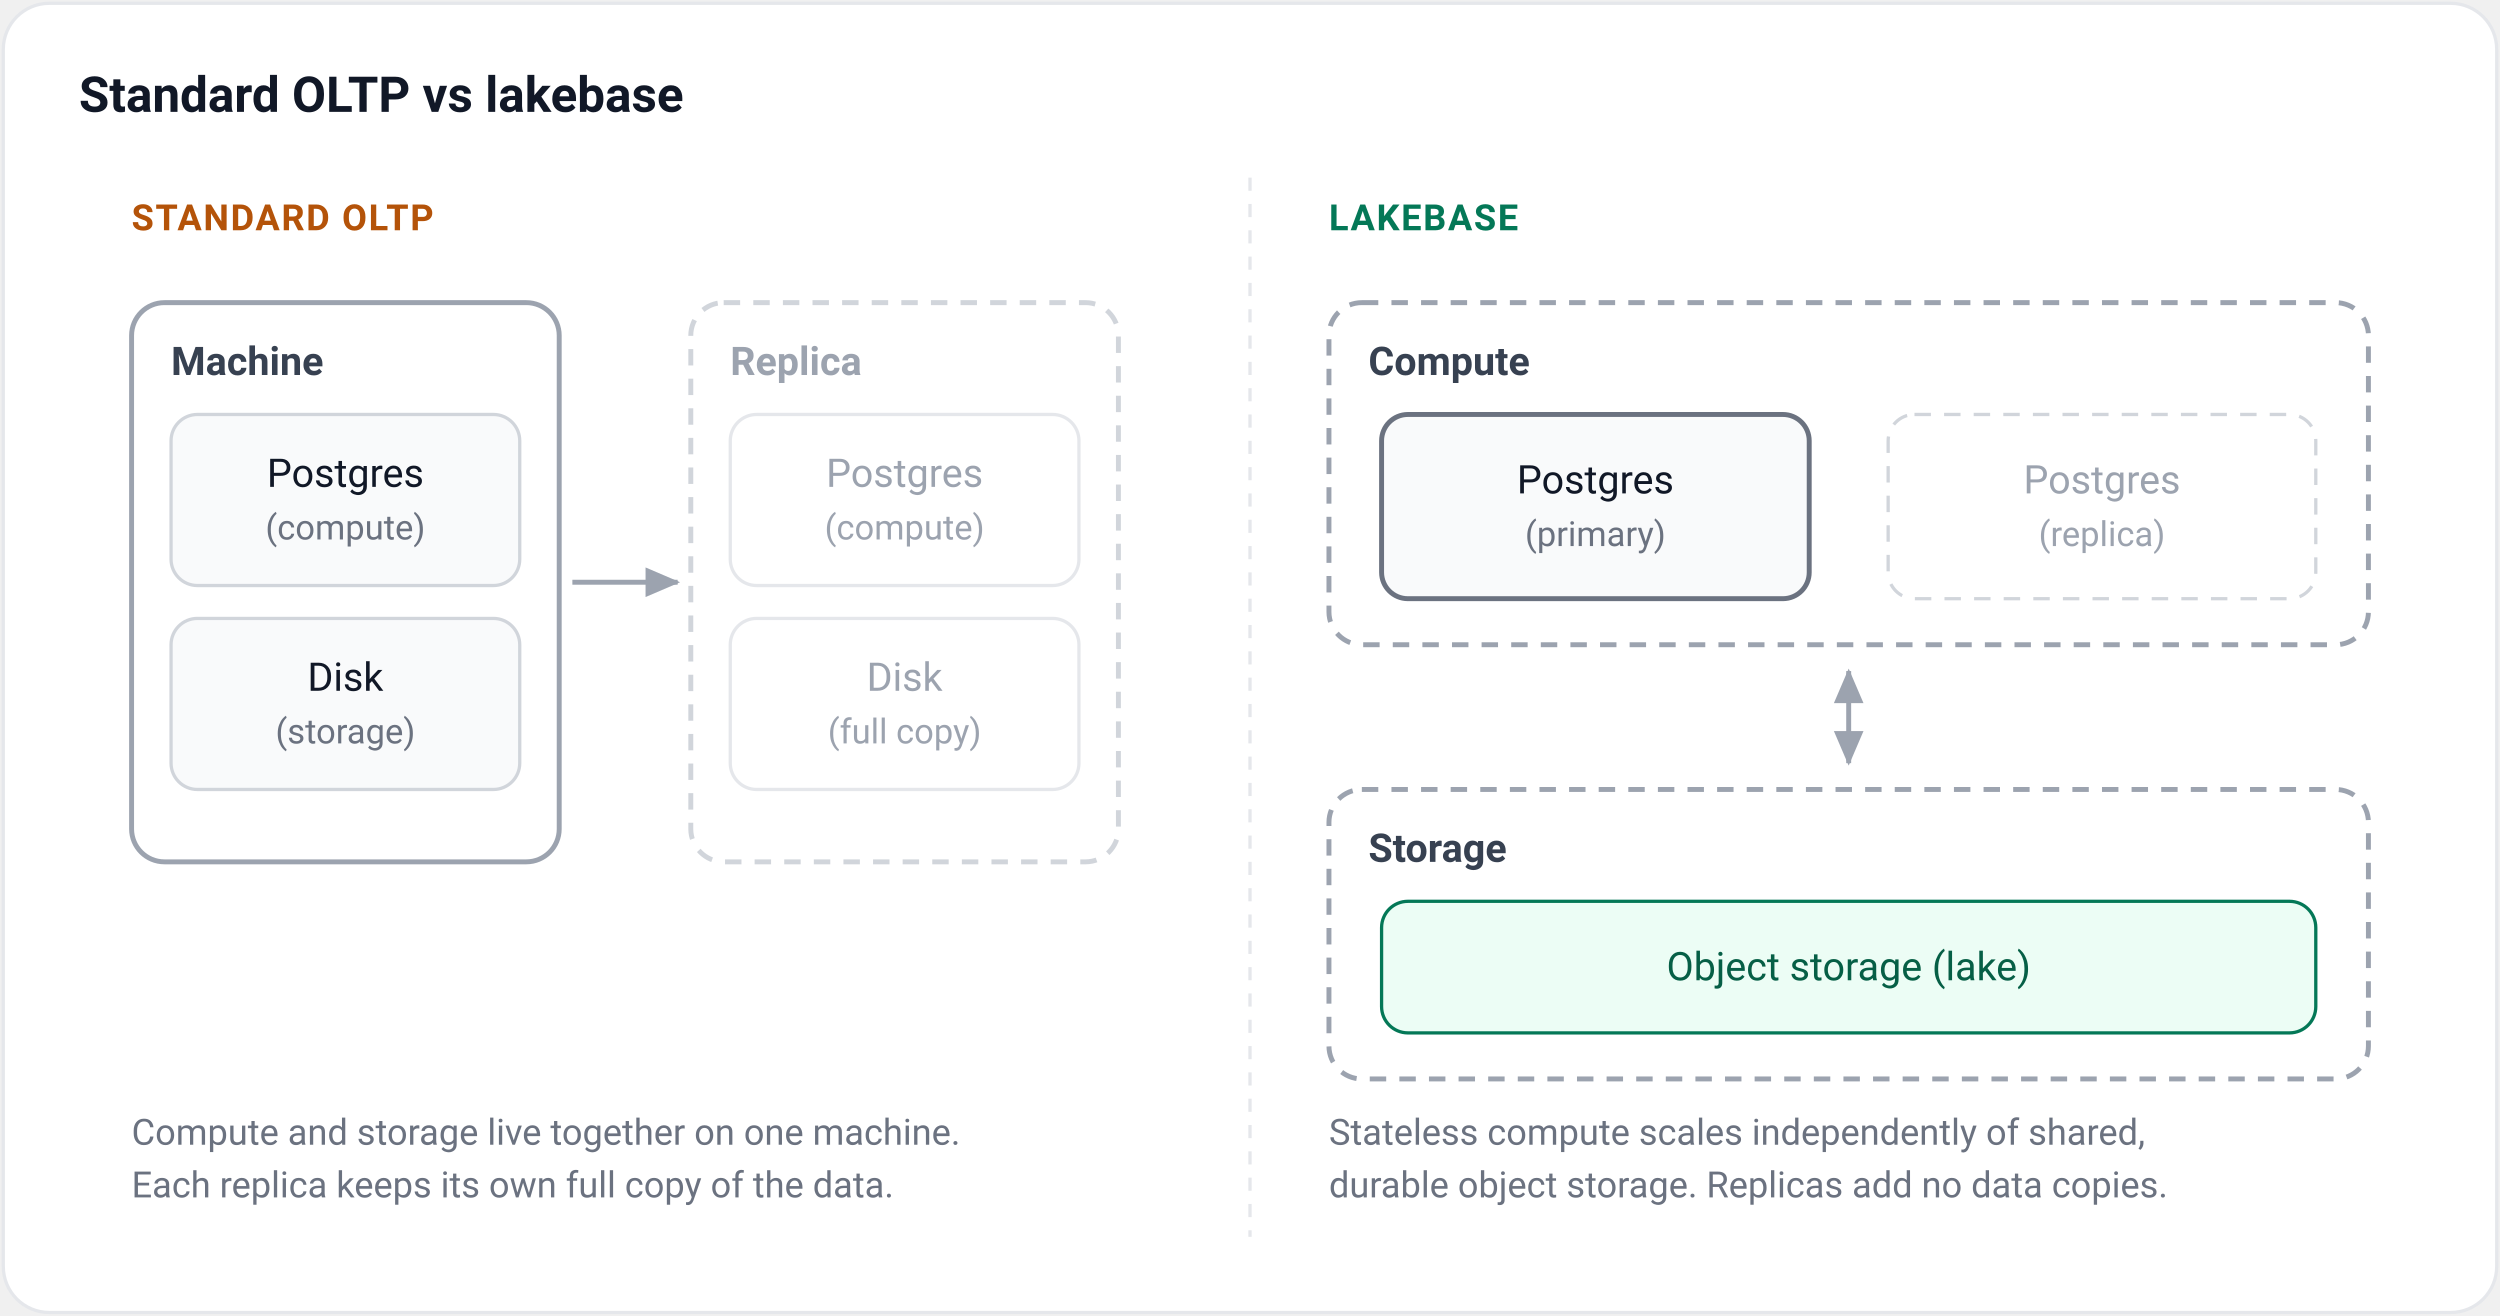
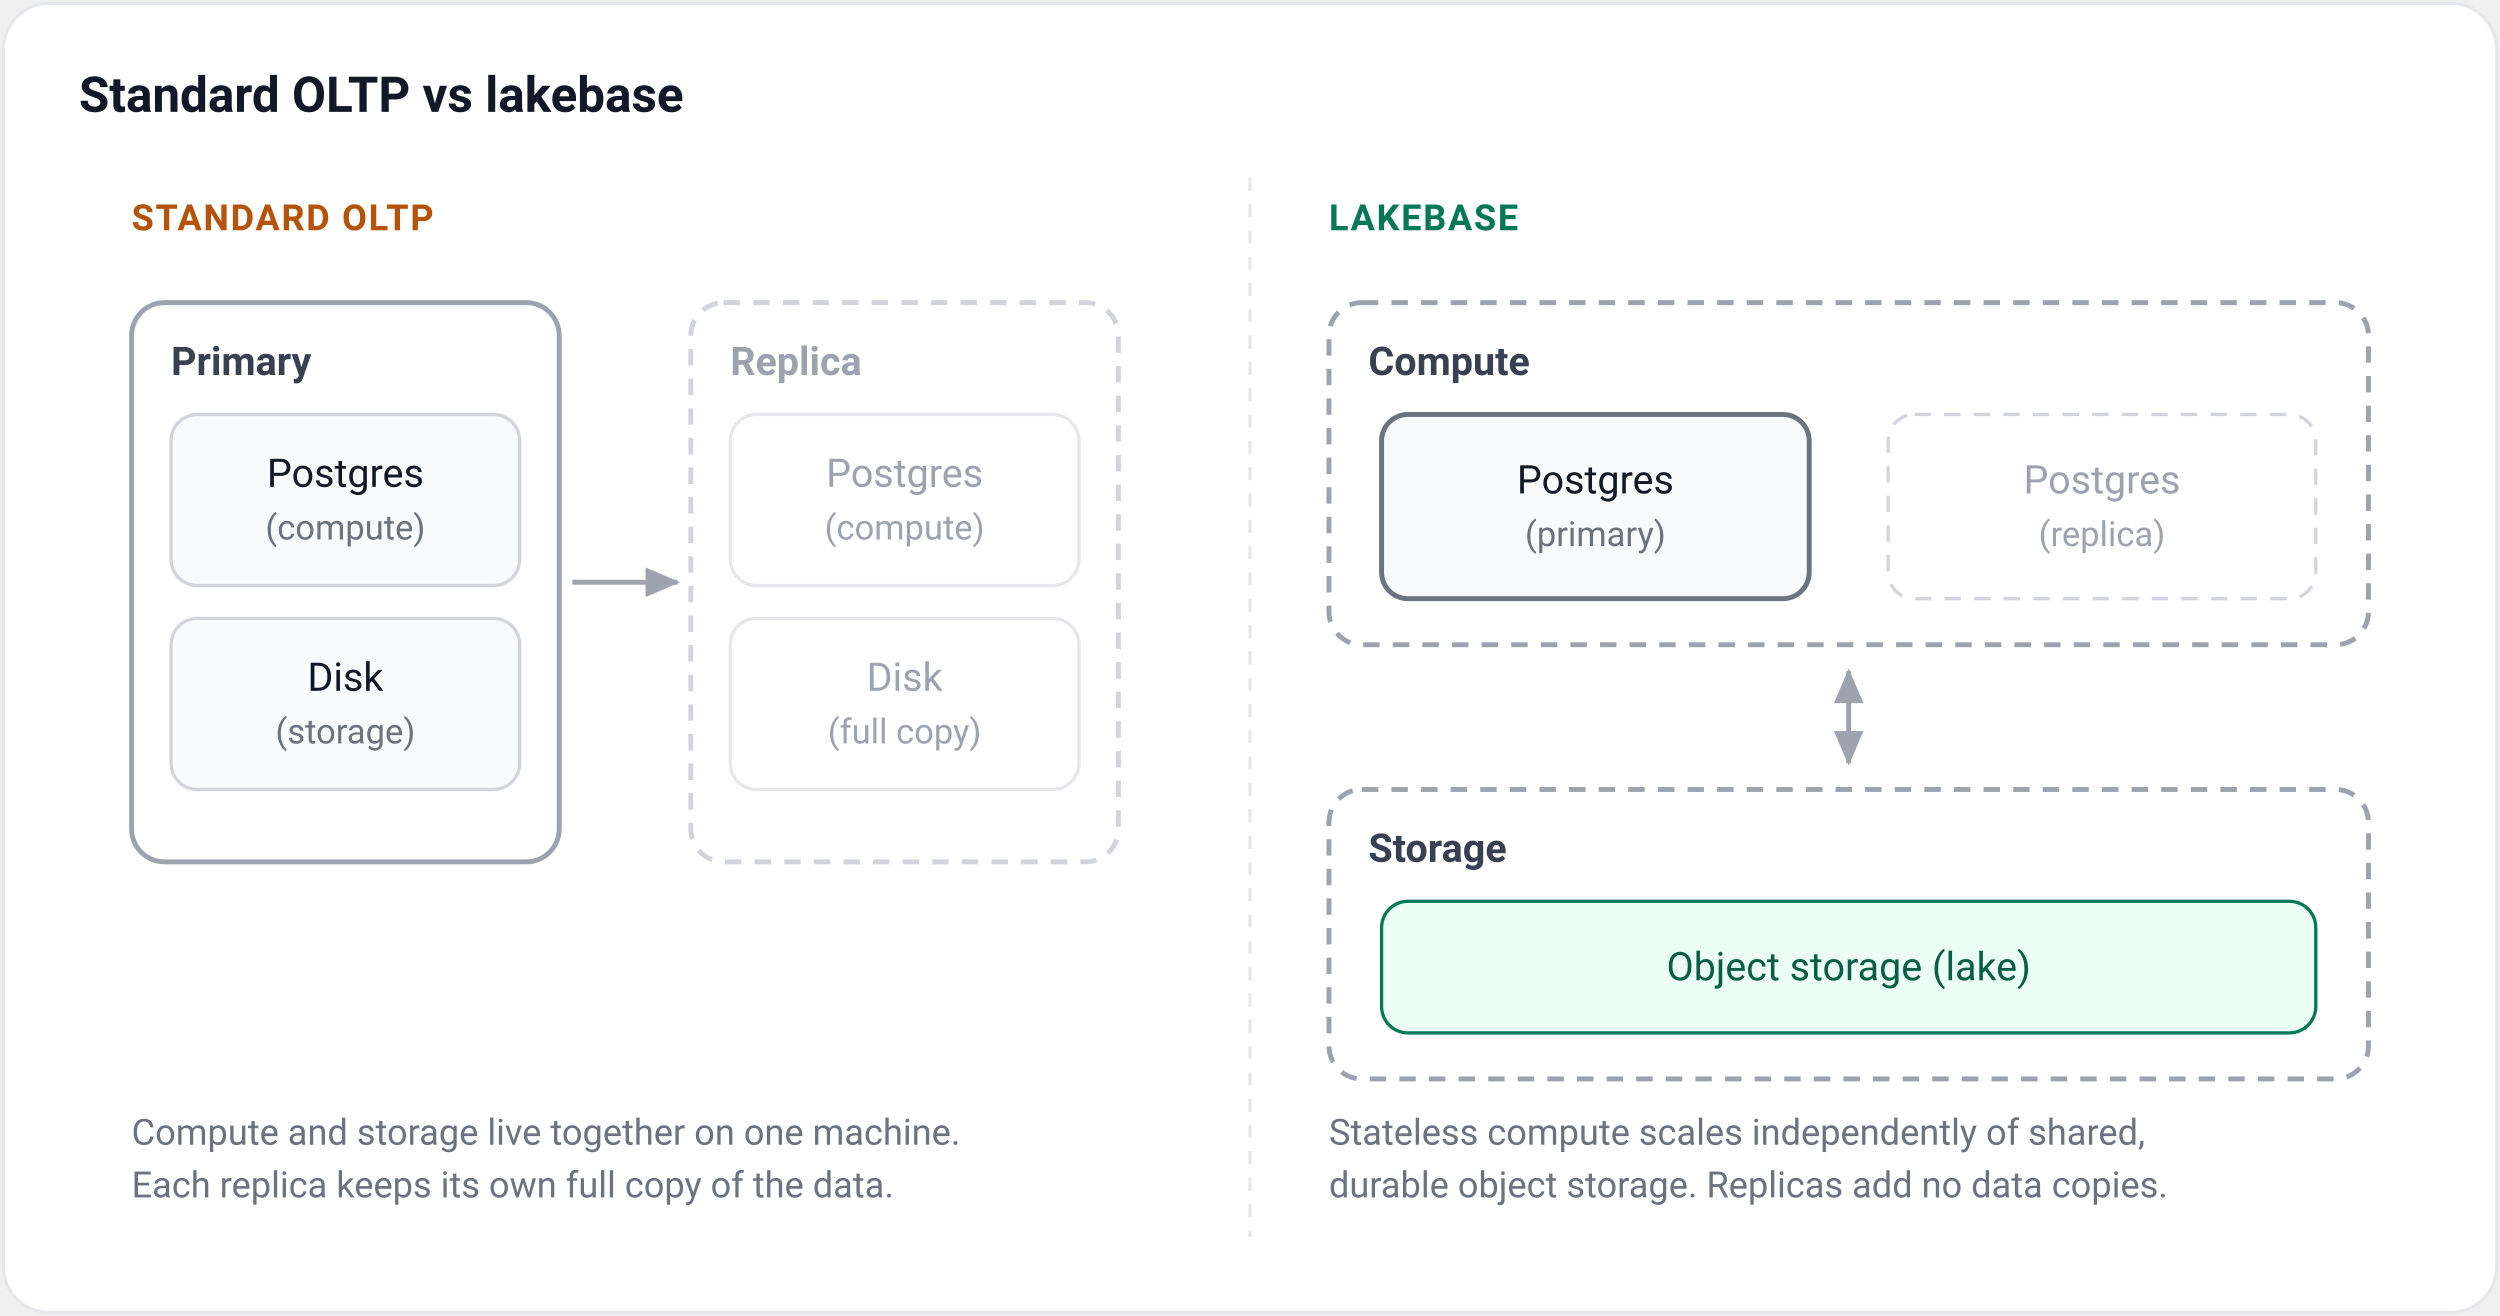
<svg xmlns="http://www.w3.org/2000/svg" viewBox="0 0 760 400" font-family="ui-sans-serif, system-ui, -apple-system, Segoe UI, Roboto, sans-serif">
  <defs>
    <marker id="ar" markerWidth="9" markerHeight="9" refX="6.5" refY="3" orient="auto" markerUnits="strokeWidth">
      <path d="M0,0 L7,3 L0,6 Z" fill="#9ca3af" />
    </marker>
    <marker id="ar-rev" markerWidth="9" markerHeight="9" refX="6.5" refY="3" orient="auto-start-reverse" markerUnits="strokeWidth">
      <path d="M0,0 L7,3 L0,6 Z" fill="#9ca3af" />
    </marker>
  </defs>
  <rect x="1" y="1" width="758" height="398" rx="14" fill="#ffffff" stroke="#e5e7eb" />
  <text x="24" y="34" font-size="15" font-weight="700" fill="#111827">Standard OLTP vs lakebase</text>
  <line x1="380" y1="54" x2="380" y2="376" stroke="#e5e7eb" stroke-width="1" stroke-dasharray="4 4" />
  <text x="40" y="70" font-size="11" font-weight="700" letter-spacing="0.5" fill="#b45309">STANDARD OLTP</text>
  <rect x="40" y="92" width="130" height="170" rx="10" fill="#ffffff" stroke="#9ca3af" stroke-width="1.5" />
-   <text x="52" y="114" font-size="12" font-weight="600" fill="#374151">Machine</text>
+   <text x="52" y="114" font-size="12" font-weight="600" fill="#374151">Primary</text>
  <rect x="52" y="126" width="106" height="52" rx="8" fill="#f9fafb" stroke="#d1d5db" />
  <text x="105" y="148" font-size="12" fill="#111827" text-anchor="middle">Postgres</text>
  <text x="105" y="164" font-size="10.5" fill="#6b7280" text-anchor="middle">(compute)</text>
  <rect x="52" y="188" width="106" height="52" rx="8" fill="#f9fafb" stroke="#d1d5db" />
  <text x="105" y="210" font-size="12" fill="#111827" text-anchor="middle">Disk</text>
  <text x="105" y="226" font-size="10.5" fill="#6b7280" text-anchor="middle">(storage)</text>
  <line x1="174" y1="177" x2="206" y2="177" stroke="#9ca3af" stroke-width="1.5" marker-end="url(#ar)" />
  <rect x="210" y="92" width="130" height="170" rx="10" fill="#ffffff" stroke="#d1d5db" stroke-width="1.5" stroke-dasharray="5 4" />
  <text x="222" y="114" font-size="12" font-weight="600" fill="#9ca3af">Replica</text>
  <rect x="222" y="126" width="106" height="52" rx="8" fill="#ffffff" stroke="#e5e7eb" />
  <text x="275" y="148" font-size="12" fill="#9ca3af" text-anchor="middle">Postgres</text>
  <text x="275" y="164" font-size="10.5" fill="#9ca3af" text-anchor="middle">(compute)</text>
  <rect x="222" y="188" width="106" height="52" rx="8" fill="#ffffff" stroke="#e5e7eb" />
  <text x="275" y="210" font-size="12" fill="#9ca3af" text-anchor="middle">Disk</text>
  <text x="275" y="226" font-size="10.5" fill="#9ca3af" text-anchor="middle">(full copy)</text>
  <text x="40" y="348" font-size="11" fill="#6b7280">Compute and storage live together on one machine.</text>
  <text x="40" y="364" font-size="11" fill="#6b7280">Each replica keeps its own full copy of the data.</text>
  <text x="404" y="70" font-size="11" font-weight="700" letter-spacing="0.5" fill="#047857">LAKEBASE</text>
  <rect x="404" y="92" width="316" height="104" rx="10" fill="none" stroke="#9ca3af" stroke-width="1.5" stroke-dasharray="5 4" />
  <text x="416" y="114" font-size="12" font-weight="600" fill="#374151">Compute</text>
  <rect x="420" y="126" width="130" height="56" rx="8" fill="#f9fafb" stroke="#6b7280" stroke-width="1.5" />
  <text x="485" y="150" font-size="12" fill="#111827" text-anchor="middle">Postgres</text>
  <text x="485" y="166" font-size="10.5" fill="#6b7280" text-anchor="middle">(primary)</text>
  <rect x="574" y="126" width="130" height="56" rx="8" fill="#ffffff" stroke="#d1d5db" stroke-dasharray="5 4" />
  <text x="639" y="150" font-size="12" fill="#9ca3af" text-anchor="middle">Postgres</text>
  <text x="639" y="166" font-size="10.5" fill="#9ca3af" text-anchor="middle">(replica)</text>
  <line x1="562" y1="204" x2="562" y2="232" stroke="#9ca3af" stroke-width="1.5" marker-start="url(#ar-rev)" marker-end="url(#ar)" />
  <rect x="404" y="240" width="316" height="88" rx="10" fill="none" stroke="#9ca3af" stroke-width="1.5" stroke-dasharray="5 4" />
  <text x="416" y="262" font-size="12" font-weight="600" fill="#374151">Storage</text>
  <rect x="420" y="274" width="284" height="40" rx="8" fill="#ecfdf5" stroke="#047857" />
  <text x="562" y="298" font-size="12" fill="#065f46" text-anchor="middle">Object storage (lake)</text>
  <text x="404" y="348" font-size="11" fill="#6b7280">Stateless compute scales independently of shared,</text>
  <text x="404" y="364" font-size="11" fill="#6b7280">durable object storage. Replicas add no data copies.</text>
</svg>
